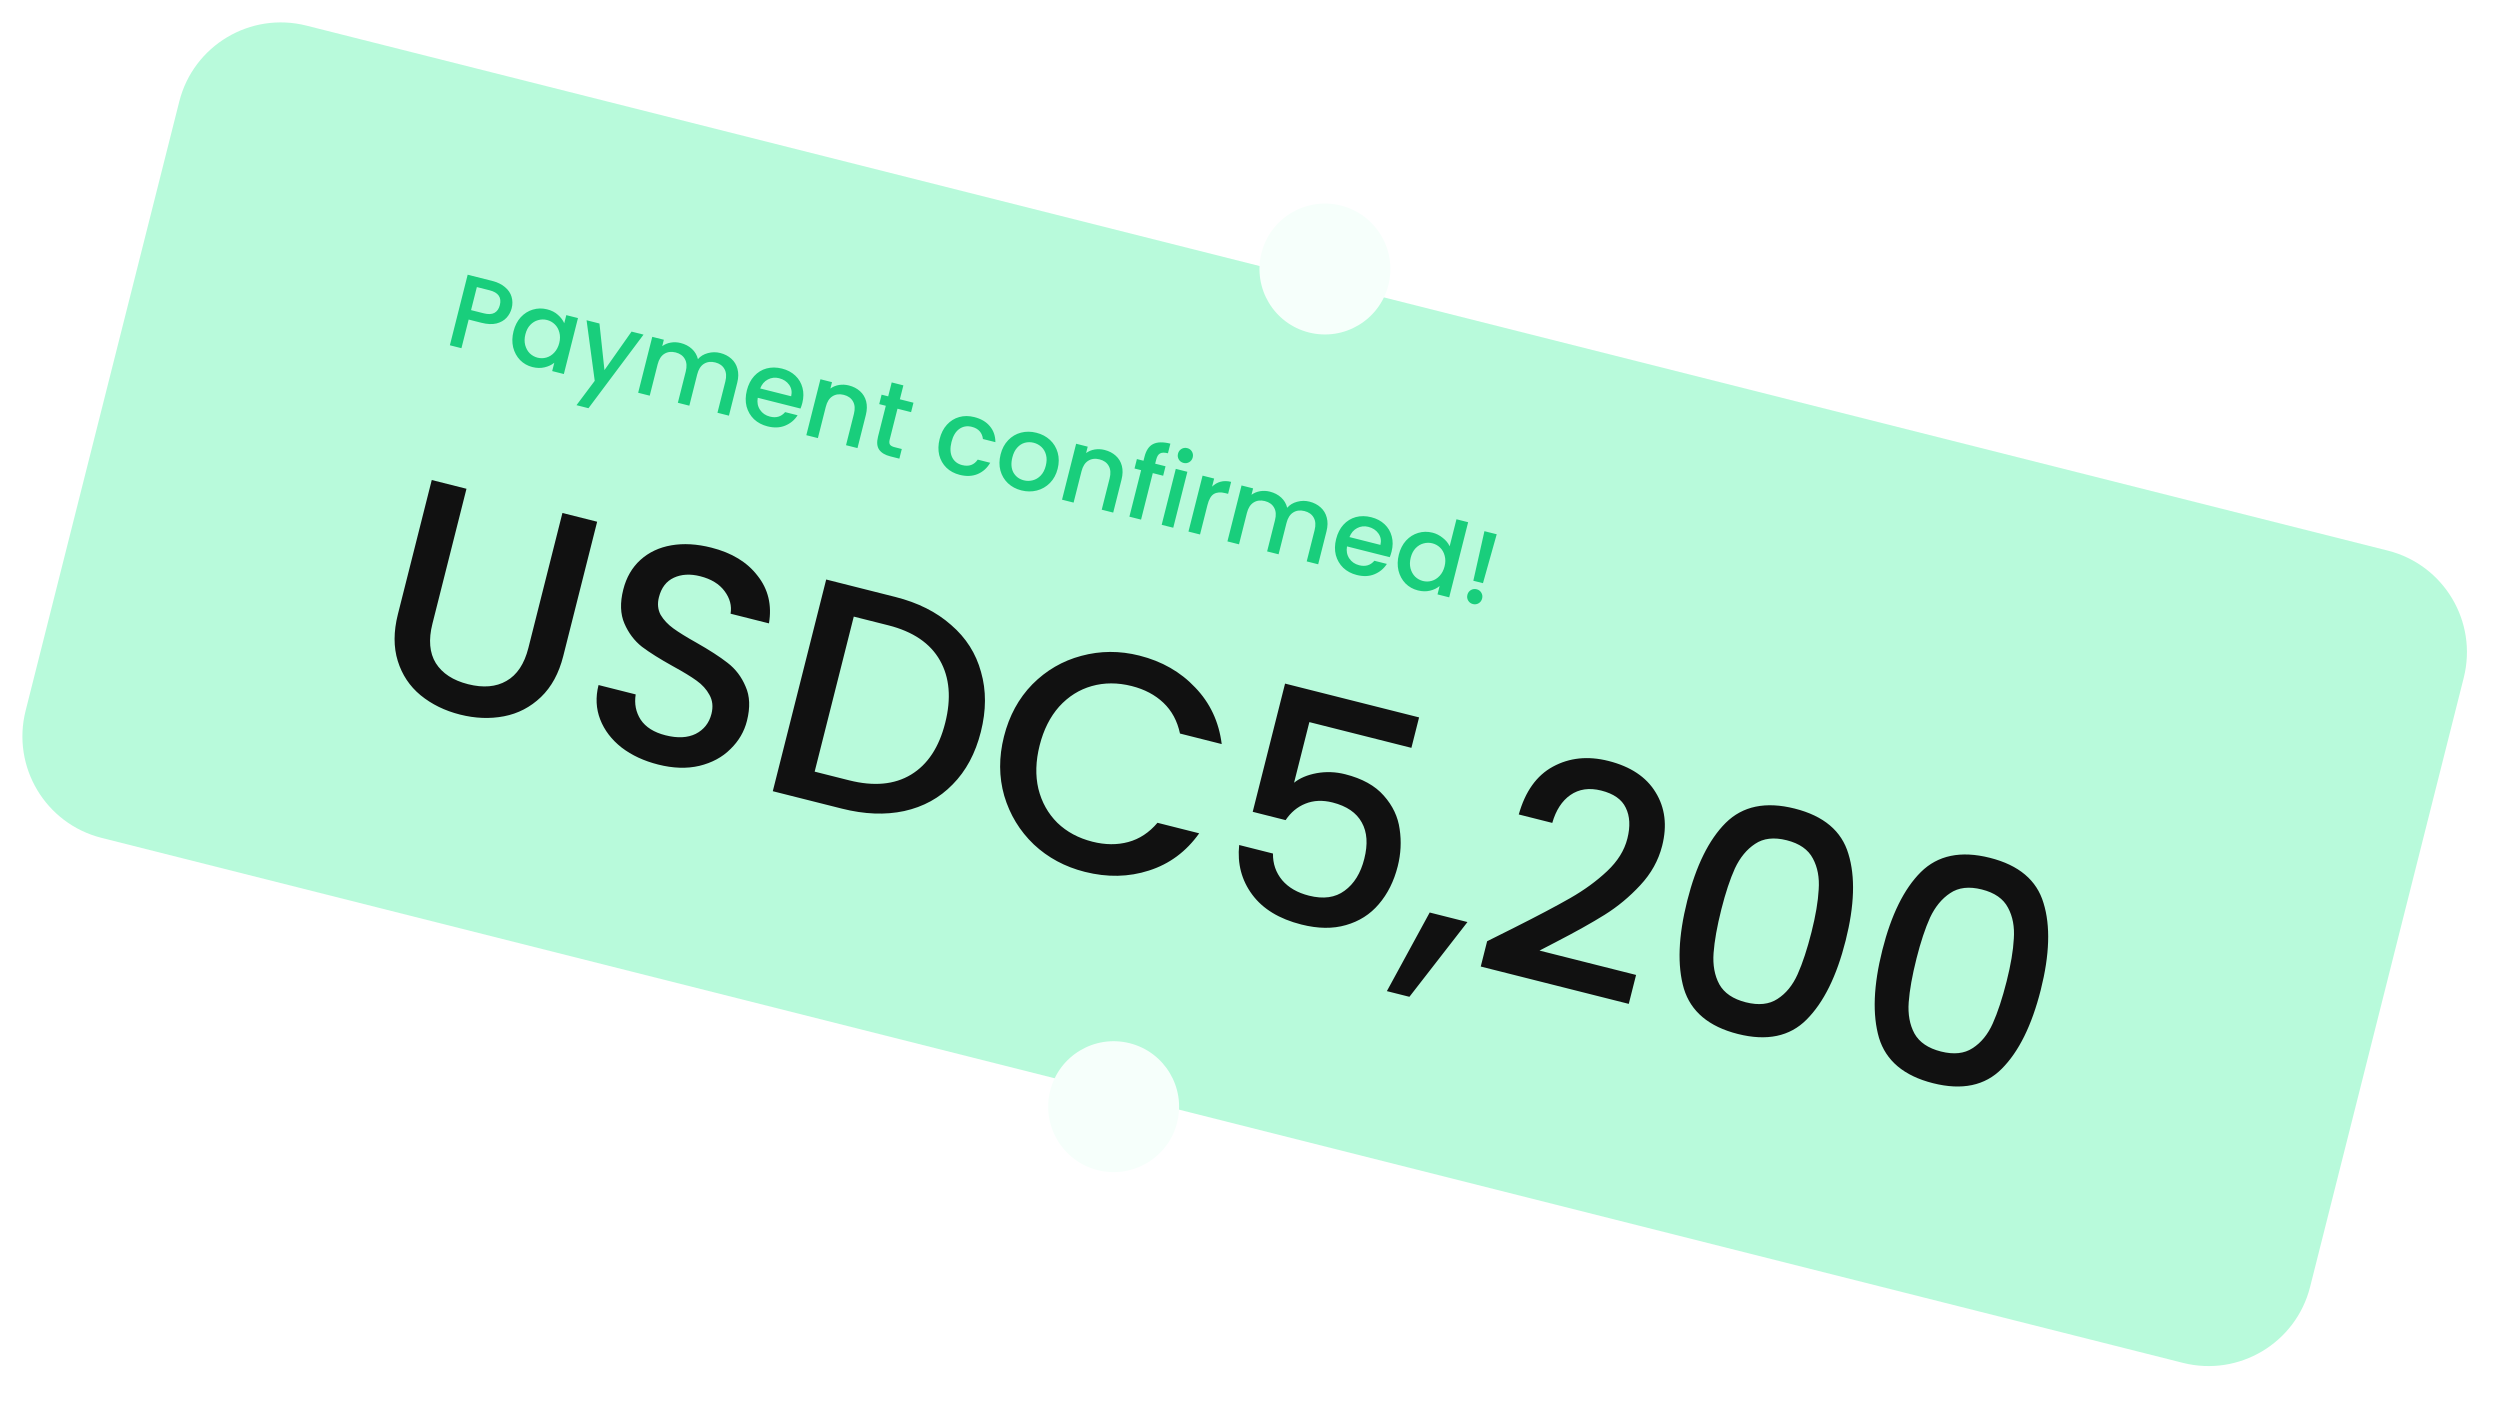
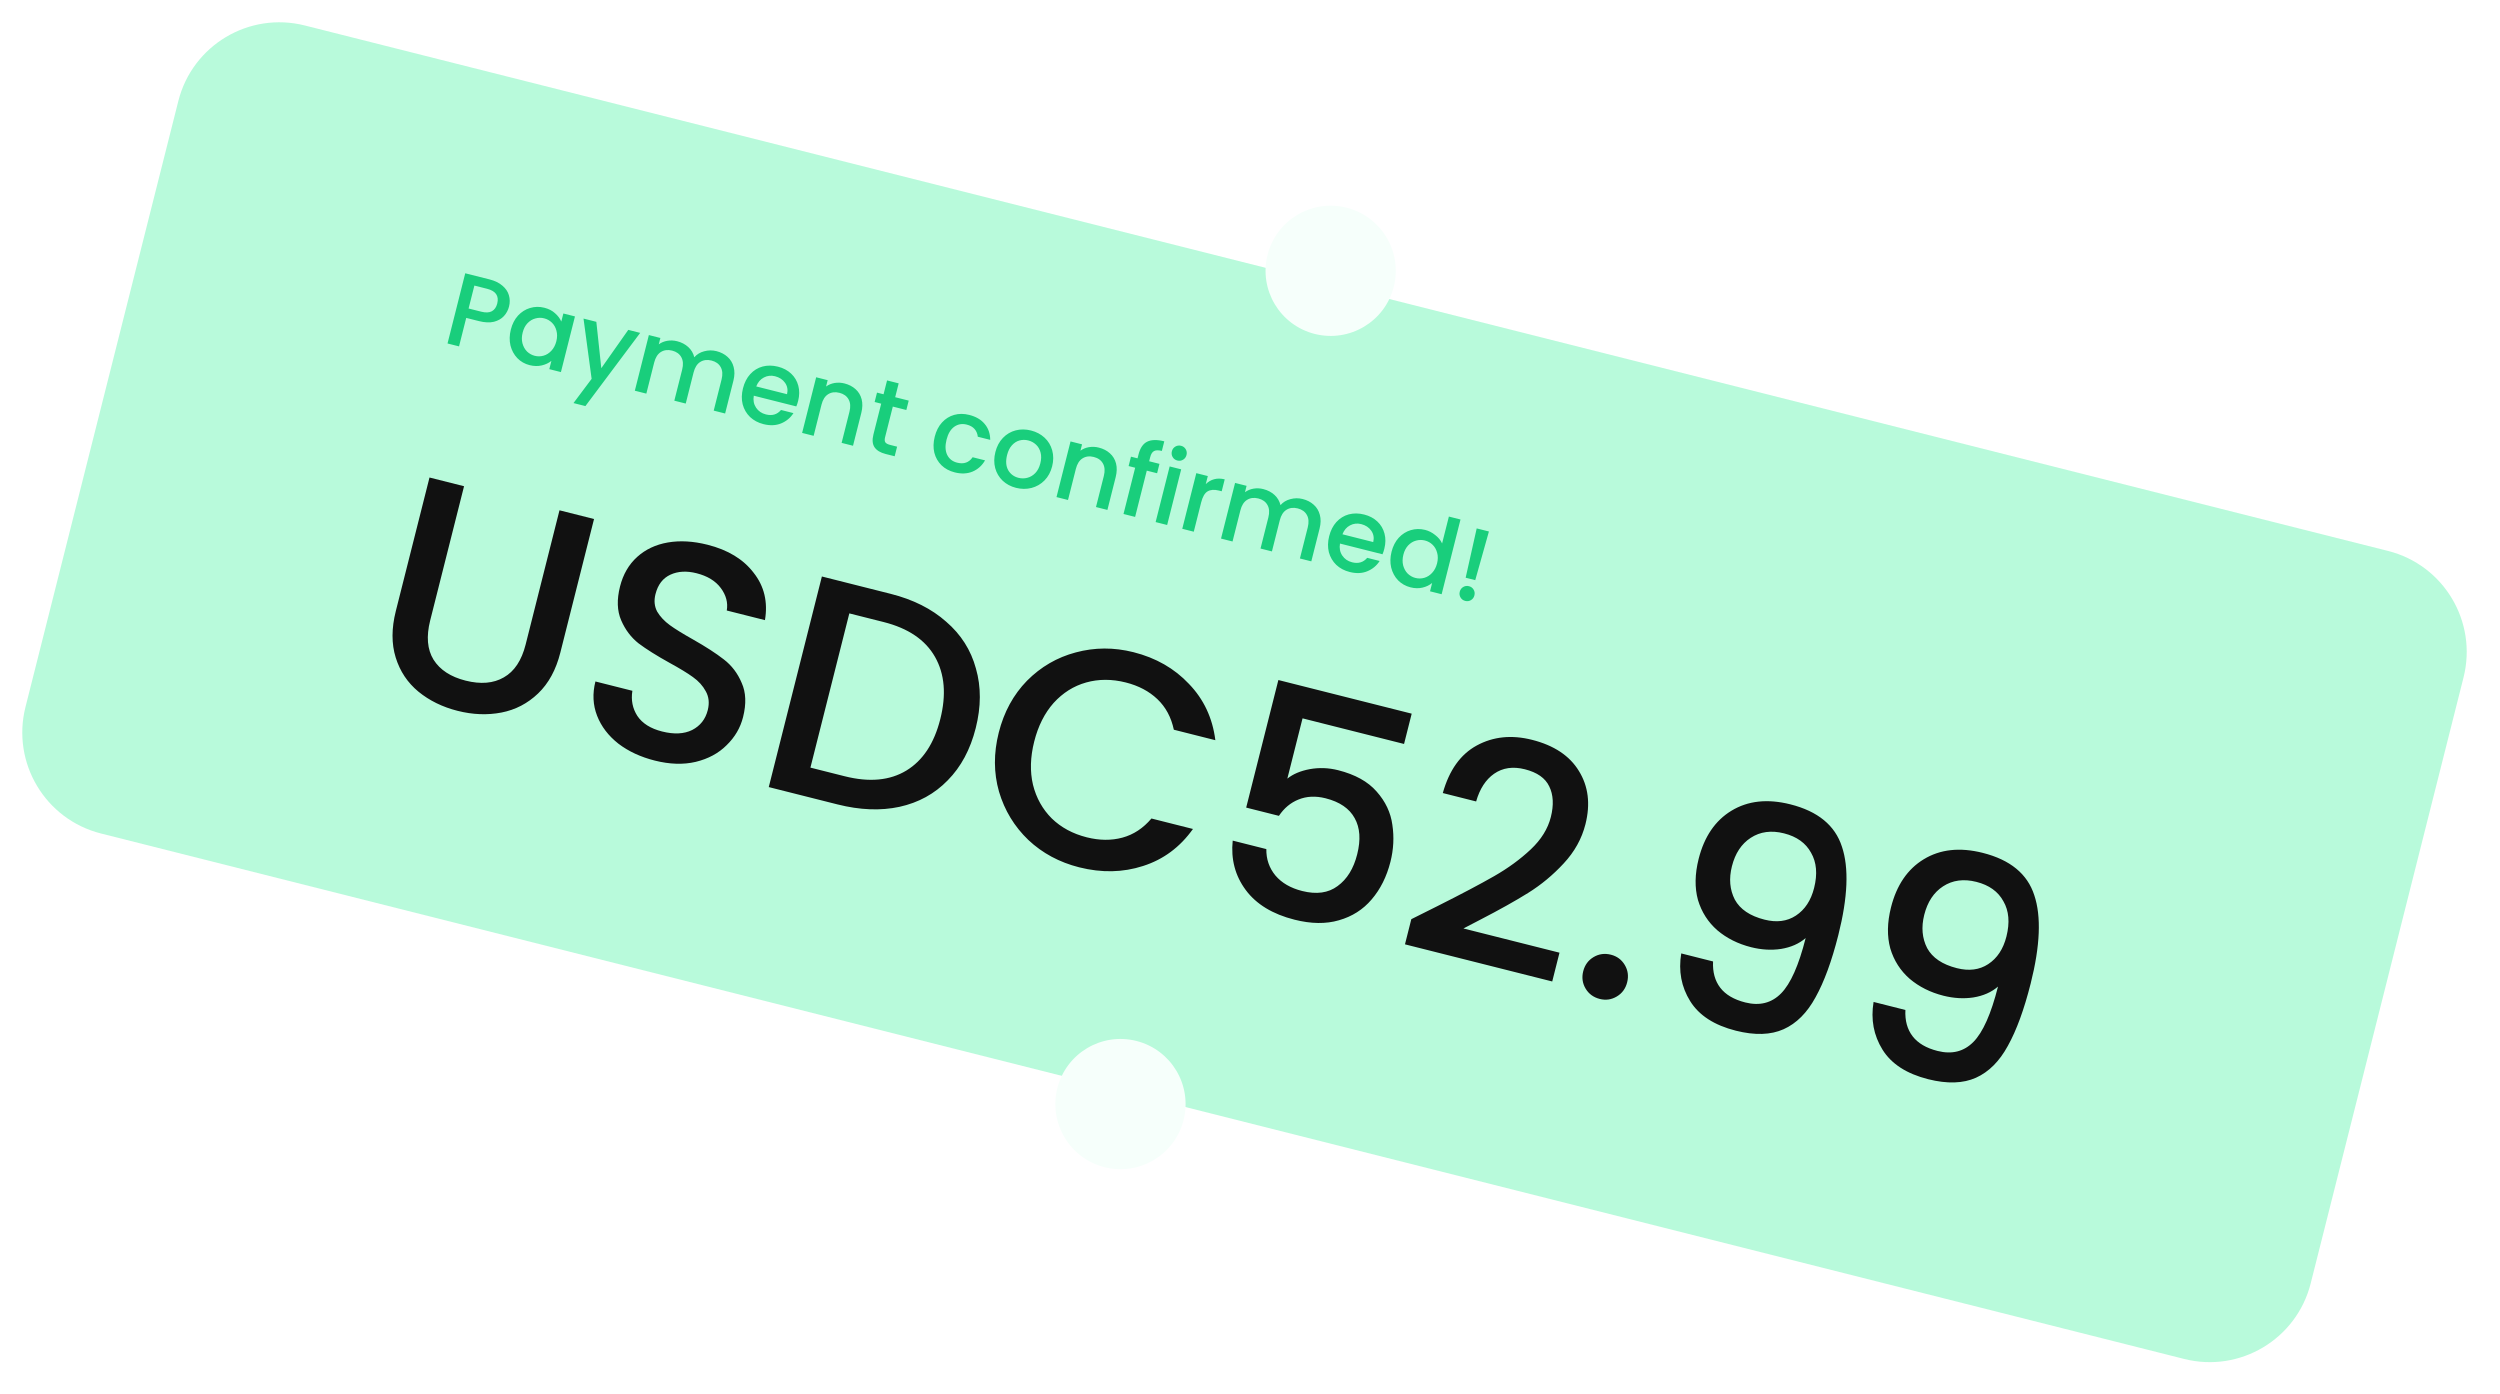
- <svg xmlns="http://www.w3.org/2000/svg" width="191" height="107" viewBox="0 0 191 107" fill="none">
-   <rect x="15.653" width="180" height="64" rx="8" transform="rotate(14.1568 15.6529 0)" fill="#B8FADB" />
+ <svg xmlns="http://www.w3.org/2000/svg" width="192" height="107" viewBox="0 0 192 107" fill="none">
+   <rect x="15.653" width="181" height="64" rx="8" transform="rotate(14.1568 15.6529 0)" fill="#B8FADB" />
  <path d="M39.094 23.544C39.025 23.818 38.895 24.061 38.705 24.271C38.514 24.482 38.257 24.628 37.934 24.712C37.611 24.79 37.228 24.773 36.783 24.661L35.806 24.414L35.254 26.602L34.37 26.379L35.73 20.988L37.591 21.457C38.005 21.562 38.336 21.722 38.584 21.939C38.838 22.151 39.004 22.397 39.083 22.675C39.166 22.955 39.17 23.244 39.094 23.544ZM36.965 23.939C37.301 24.024 37.571 24.013 37.774 23.904C37.979 23.791 38.116 23.595 38.187 23.315C38.336 22.726 38.076 22.347 37.409 22.179L36.432 21.932L35.988 23.693L36.965 23.939ZM39.232 25.312C39.34 24.882 39.524 24.524 39.783 24.238C40.048 23.953 40.356 23.758 40.706 23.654C41.064 23.546 41.428 23.539 41.801 23.633C42.137 23.718 42.412 23.859 42.626 24.056C42.847 24.249 43.008 24.463 43.108 24.697L43.265 24.076L44.157 24.301L43.079 28.576L42.187 28.351L42.347 27.715C42.146 27.878 41.9 27.995 41.607 28.064C41.315 28.133 41.003 28.126 40.672 28.043C40.305 27.95 39.992 27.772 39.734 27.509C39.477 27.241 39.301 26.916 39.204 26.534C39.115 26.148 39.124 25.741 39.232 25.312ZM42.727 26.21C42.801 25.915 42.803 25.643 42.734 25.395C42.67 25.148 42.554 24.942 42.386 24.779C42.218 24.616 42.021 24.505 41.793 24.448C41.566 24.39 41.339 24.394 41.114 24.458C40.89 24.517 40.689 24.64 40.51 24.825C40.337 25.007 40.214 25.246 40.14 25.541C40.065 25.835 40.06 26.109 40.123 26.361C40.191 26.615 40.308 26.826 40.474 26.995C40.647 27.159 40.845 27.27 41.067 27.326C41.295 27.383 41.521 27.38 41.746 27.316C41.972 27.251 42.171 27.126 42.345 26.938C42.525 26.747 42.652 26.504 42.727 26.21ZM49.166 25.565L44.959 31.187L44.044 30.956L45.437 29.096L44.814 24.467L45.799 24.716L46.18 28.277L48.251 25.334L49.166 25.565ZM55.025 26.968C55.361 27.053 55.643 27.199 55.872 27.405C56.105 27.612 56.263 27.872 56.343 28.184C56.429 28.497 56.424 28.848 56.326 29.235L55.69 31.757L54.813 31.535L55.416 29.146C55.513 28.764 55.49 28.447 55.35 28.197C55.211 27.942 54.976 27.773 54.645 27.689C54.314 27.606 54.024 27.643 53.775 27.8C53.533 27.954 53.364 28.222 53.267 28.604L52.665 30.994L51.788 30.772L52.391 28.383C52.487 28 52.465 27.684 52.325 27.434C52.186 27.179 51.95 27.01 51.62 26.926C51.289 26.843 50.999 26.88 50.75 27.037C50.508 27.191 50.339 27.459 50.242 27.841L49.639 30.23L48.755 30.007L49.833 25.733L50.717 25.956L50.594 26.445C50.783 26.306 51.002 26.215 51.249 26.173C51.496 26.131 51.746 26.142 51.999 26.205C52.341 26.291 52.628 26.441 52.86 26.654C53.092 26.866 53.246 27.128 53.322 27.438C53.517 27.212 53.77 27.059 54.082 26.978C54.395 26.892 54.709 26.889 55.025 26.968ZM61.298 30.787C61.257 30.947 61.211 31.089 61.157 31.213L57.892 30.39C57.831 30.737 57.889 31.043 58.064 31.308C58.24 31.572 58.493 31.746 58.824 31.829C59.3 31.949 59.686 31.835 59.983 31.486L60.937 31.727C60.709 32.087 60.392 32.351 59.986 32.519C59.588 32.682 59.138 32.7 58.636 32.574C58.227 32.471 57.883 32.288 57.603 32.025C57.329 31.758 57.141 31.435 57.038 31.057C56.942 30.675 56.95 30.265 57.06 29.825C57.171 29.386 57.356 29.022 57.616 28.736C57.881 28.445 58.197 28.25 58.564 28.15C58.935 28.051 59.33 28.055 59.749 28.16C60.153 28.262 60.49 28.441 60.761 28.696C61.032 28.951 61.215 29.262 61.31 29.626C61.406 29.986 61.402 30.373 61.298 30.787ZM60.445 30.275C60.522 29.948 60.472 29.657 60.294 29.403C60.116 29.149 59.859 28.98 59.523 28.895C59.218 28.818 58.931 28.851 58.665 28.992C58.399 29.129 58.204 29.357 58.079 29.678L60.445 30.275ZM64.855 29.448C65.191 29.533 65.473 29.678 65.702 29.884C65.936 30.092 66.093 30.352 66.174 30.663C66.254 30.975 66.246 31.325 66.148 31.713L65.512 34.234L64.636 34.013L65.238 31.624C65.335 31.241 65.313 30.925 65.172 30.675C65.033 30.42 64.798 30.25 64.467 30.167C64.136 30.084 63.846 30.12 63.598 30.278C63.355 30.431 63.186 30.699 63.09 31.082L62.487 33.471L61.603 33.248L62.681 28.974L63.565 29.197L63.442 29.686C63.631 29.546 63.849 29.456 64.096 29.413C64.349 29.372 64.601 29.384 64.855 29.448ZM68.568 31.226L67.971 33.592C67.931 33.752 67.938 33.878 67.992 33.968C68.052 34.055 68.173 34.121 68.354 34.167L68.897 34.304L68.711 35.041L68.013 34.865C67.615 34.764 67.333 34.594 67.168 34.355C67.003 34.115 66.974 33.786 67.079 33.367L67.676 31.001L67.172 30.874L67.354 30.153L67.858 30.28L68.126 29.217L69.018 29.442L68.75 30.505L69.789 30.767L69.607 31.488L68.568 31.226ZM71.787 33.54C71.897 33.1 72.083 32.737 72.342 32.45C72.608 32.16 72.921 31.964 73.282 31.863C73.643 31.761 74.028 31.762 74.437 31.865C74.954 31.995 75.349 32.227 75.623 32.56C75.903 32.889 76.045 33.296 76.049 33.781L75.095 33.541C75.071 33.309 74.988 33.112 74.848 32.95C74.707 32.788 74.507 32.675 74.249 32.61C73.887 32.518 73.565 32.575 73.282 32.778C73.006 32.978 72.81 33.308 72.694 33.769C72.578 34.229 72.593 34.615 72.74 34.927C72.892 35.24 73.149 35.443 73.511 35.534C74.023 35.663 74.419 35.524 74.698 35.115L75.652 35.356C75.418 35.759 75.098 36.047 74.691 36.219C74.286 36.387 73.83 36.407 73.323 36.279C72.915 36.176 72.576 35.994 72.306 35.733C72.037 35.468 71.854 35.146 71.757 34.77C71.666 34.389 71.676 33.979 71.787 33.54ZM78.029 37.466C77.626 37.364 77.284 37.181 77.004 36.918C76.725 36.65 76.534 36.327 76.431 35.949C76.33 35.566 76.335 35.154 76.446 34.715C76.555 34.28 76.748 33.919 77.024 33.631C77.3 33.343 77.627 33.151 78.003 33.053C78.38 32.956 78.772 32.959 79.181 33.062C79.59 33.165 79.936 33.348 80.222 33.613C80.507 33.877 80.703 34.202 80.809 34.586C80.916 34.971 80.915 35.38 80.805 35.814C80.695 36.249 80.5 36.609 80.219 36.896C79.937 37.182 79.603 37.376 79.214 37.476C78.833 37.572 78.437 37.569 78.029 37.466ZM78.223 36.698C78.45 36.755 78.676 36.754 78.9 36.695C79.129 36.637 79.333 36.516 79.512 36.33C79.691 36.144 79.819 35.896 79.897 35.586C79.976 35.275 79.982 34.999 79.917 34.757C79.853 34.51 79.736 34.307 79.567 34.149C79.398 33.991 79.199 33.883 78.972 33.826C78.744 33.768 78.519 33.769 78.295 33.828C78.076 33.888 77.882 34.013 77.714 34.201C77.546 34.385 77.424 34.632 77.345 34.942C77.229 35.402 77.256 35.788 77.424 36.1C77.6 36.408 77.866 36.608 78.223 36.698ZM84.391 34.376C84.728 34.461 85.01 34.606 85.238 34.812C85.472 35.02 85.629 35.279 85.71 35.591C85.791 35.903 85.782 36.253 85.685 36.641L85.049 39.162L84.172 38.941L84.775 36.552C84.871 36.169 84.849 35.853 84.709 35.603C84.57 35.348 84.335 35.178 84.004 35.095C83.673 35.011 83.383 35.048 83.134 35.206C82.892 35.359 82.723 35.627 82.626 36.01L82.023 38.399L81.139 38.176L82.217 33.902L83.102 34.125L82.978 34.613C83.167 34.474 83.386 34.383 83.633 34.341C83.885 34.3 84.138 34.312 84.391 34.376ZM88.865 36.346L88.073 36.146L87.177 39.699L86.285 39.474L87.181 35.921L86.677 35.794L86.859 35.073L87.363 35.2L87.44 34.897C87.564 34.406 87.783 34.082 88.098 33.925C88.419 33.764 88.859 33.754 89.417 33.894L89.231 34.631C88.962 34.563 88.76 34.568 88.626 34.644C88.492 34.715 88.394 34.874 88.332 35.122L88.255 35.425L89.047 35.624L88.865 36.346ZM90.423 35.369C90.263 35.329 90.142 35.241 90.061 35.105C89.98 34.969 89.959 34.82 90 34.66C90.04 34.5 90.128 34.379 90.264 34.298C90.4 34.217 90.549 34.196 90.709 34.237C90.864 34.276 90.982 34.363 91.063 34.499C91.144 34.635 91.165 34.783 91.124 34.944C91.084 35.104 90.996 35.225 90.86 35.306C90.724 35.387 90.578 35.408 90.423 35.369ZM90.715 36.045L89.637 40.319L88.752 40.096L89.83 35.822L90.715 36.045ZM92.603 37.181C92.787 36.997 93.001 36.872 93.243 36.806C93.491 36.737 93.763 36.74 94.058 36.814L93.827 37.729L93.602 37.673C93.255 37.585 92.969 37.607 92.744 37.737C92.524 37.868 92.359 38.151 92.249 38.586L91.682 40.835L90.798 40.612L91.876 36.338L92.76 36.561L92.603 37.181ZM100.044 38.324C100.38 38.409 100.663 38.554 100.891 38.761C101.125 38.968 101.282 39.228 101.363 39.539C101.449 39.853 101.443 40.203 101.345 40.591L100.709 43.112L99.833 42.891L100.436 40.502C100.532 40.119 100.51 39.803 100.37 39.553C100.23 39.298 99.995 39.129 99.664 39.045C99.334 38.962 99.044 38.998 98.795 39.156C98.553 39.309 98.383 39.577 98.287 39.96L97.684 42.349L96.808 42.128L97.41 39.739C97.507 39.356 97.485 39.04 97.344 38.79C97.205 38.535 96.97 38.365 96.639 38.282C96.308 38.199 96.018 38.235 95.77 38.393C95.528 38.546 95.358 38.814 95.262 39.197L94.659 41.586L93.775 41.363L94.853 37.089L95.737 37.312L95.614 37.801C95.803 37.661 96.021 37.571 96.268 37.528C96.515 37.486 96.766 37.497 97.019 37.561C97.36 37.647 97.647 37.797 97.88 38.009C98.112 38.222 98.266 38.483 98.342 38.794C98.536 38.568 98.789 38.415 99.101 38.334C99.415 38.248 99.729 38.245 100.044 38.324ZM106.317 42.142C106.277 42.303 106.23 42.445 106.177 42.569L102.911 41.745C102.851 42.093 102.908 42.399 103.084 42.663C103.259 42.928 103.512 43.101 103.843 43.185C104.319 43.305 104.705 43.191 105.002 42.842L105.957 43.083C105.728 43.443 105.411 43.707 105.006 43.874C104.607 44.038 104.157 44.056 103.656 43.929C103.247 43.827 102.903 43.643 102.623 43.38C102.349 43.113 102.161 42.791 102.058 42.413C101.962 42.031 101.969 41.62 102.08 41.181C102.191 40.741 102.376 40.378 102.635 40.091C102.901 39.801 103.217 39.606 103.583 39.505C103.955 39.407 104.35 39.41 104.769 39.516C105.172 39.617 105.509 39.796 105.781 40.051C106.052 40.307 106.235 40.617 106.33 40.982C106.426 41.342 106.422 41.729 106.317 42.142ZM105.465 41.63C105.542 41.303 105.491 41.013 105.313 40.759C105.135 40.505 104.878 40.336 104.542 40.251C104.237 40.174 103.951 40.206 103.684 40.348C103.419 40.484 103.224 40.713 103.099 41.033L105.465 41.63ZM106.871 42.373C106.98 41.944 107.163 41.586 107.423 41.299C107.687 41.014 107.995 40.819 108.346 40.715C108.703 40.607 109.07 40.601 109.448 40.696C109.727 40.766 109.985 40.898 110.223 41.09C110.467 41.278 110.644 41.493 110.753 41.735L111.274 39.672L112.166 39.897L110.718 45.637L109.826 45.412L109.988 44.768C109.791 44.938 109.547 45.058 109.254 45.127C108.967 45.198 108.658 45.191 108.327 45.108C107.954 45.014 107.637 44.835 107.373 44.57C107.116 44.302 106.94 43.977 106.844 43.595C106.754 43.209 106.763 42.802 106.871 42.373ZM110.366 43.271C110.44 42.976 110.443 42.704 110.373 42.456C110.309 42.209 110.193 42.003 110.026 41.84C109.858 41.677 109.66 41.566 109.432 41.509C109.205 41.452 108.979 41.455 108.753 41.519C108.529 41.578 108.328 41.701 108.149 41.886C107.977 42.069 107.853 42.307 107.779 42.602C107.705 42.897 107.699 43.17 107.762 43.422C107.83 43.676 107.947 43.887 108.114 44.056C108.287 44.22 108.484 44.331 108.707 44.387C108.934 44.444 109.16 44.441 109.386 44.377C109.611 44.312 109.81 44.187 109.984 43.999C110.164 43.808 110.292 43.566 110.366 43.271ZM114.349 40.818L113.299 44.555L112.562 44.369L113.41 40.582L114.349 40.818ZM112.533 46.152C112.373 46.112 112.252 46.024 112.171 45.888C112.089 45.752 112.069 45.603 112.109 45.443C112.15 45.283 112.238 45.162 112.374 45.081C112.51 45 112.658 44.979 112.819 45.02C112.974 45.059 113.092 45.146 113.173 45.282C113.254 45.418 113.275 45.566 113.234 45.727C113.194 45.887 113.106 46.008 112.97 46.089C112.834 46.17 112.688 46.191 112.533 46.152Z" fill="#19CE7C" />
-   <path d="M35.639 37.342L33.038 47.651C32.729 48.877 32.815 49.88 33.294 50.661C33.789 51.446 34.611 51.983 35.759 52.273C36.922 52.566 37.9 52.483 38.693 52.023C39.501 51.567 40.06 50.726 40.369 49.5L42.969 39.191L45.622 39.86L43.033 50.123C42.701 51.442 42.132 52.486 41.327 53.257C40.522 54.027 39.582 54.516 38.507 54.724C37.431 54.931 36.312 54.888 35.148 54.594C33.985 54.301 32.979 53.808 32.131 53.115C31.298 52.427 30.718 51.554 30.39 50.498C30.062 49.442 30.065 48.254 30.397 46.936L32.986 36.673L35.639 37.342ZM50.285 58.412C49.199 58.138 48.268 57.706 47.493 57.114C46.722 56.507 46.177 55.792 45.856 54.968C45.536 54.145 45.493 53.268 45.728 52.337L48.567 53.053C48.453 53.767 48.58 54.41 48.947 54.981C49.33 55.556 49.964 55.955 50.848 56.178C51.764 56.409 52.532 56.372 53.154 56.066C53.779 55.746 54.18 55.236 54.356 54.538C54.493 53.995 54.441 53.512 54.202 53.088C53.977 52.669 53.648 52.305 53.215 51.998C52.796 51.694 52.195 51.328 51.412 50.9C50.428 50.354 49.637 49.858 49.041 49.41C48.463 48.951 48.018 48.361 47.706 47.638C47.393 46.916 47.363 46.05 47.618 45.042C47.853 44.111 48.291 43.355 48.932 42.774C49.574 42.194 50.36 41.823 51.292 41.662C52.224 41.501 53.24 41.559 54.342 41.837C55.909 42.232 57.089 42.951 57.882 43.992C58.695 45.022 58.983 46.234 58.748 47.626L55.816 46.887C55.918 46.285 55.766 45.711 55.359 45.163C54.953 44.615 54.331 44.235 53.493 44.024C52.733 43.832 52.063 43.87 51.485 44.136C50.906 44.403 50.525 44.9 50.341 45.63C50.215 46.126 50.259 46.574 50.472 46.974C50.704 47.363 51.029 47.709 51.447 48.013C51.866 48.316 52.451 48.678 53.203 49.099C54.199 49.664 54.994 50.178 55.586 50.641C56.195 51.108 56.653 51.71 56.962 52.448C57.291 53.175 57.325 54.05 57.067 55.074C56.86 55.896 56.439 56.615 55.805 57.23C55.187 57.85 54.395 58.277 53.428 58.512C52.48 58.735 51.433 58.702 50.285 58.412ZM68.403 45.607C70.125 46.041 71.546 46.754 72.665 47.746C73.804 48.726 74.566 49.925 74.951 51.342C75.356 52.748 75.351 54.273 74.936 55.917C74.521 57.562 73.804 58.899 72.785 59.929C71.782 60.963 70.547 61.642 69.079 61.965C67.631 62.276 66.046 62.214 64.324 61.78L59.041 60.448L63.121 44.274L68.403 45.607ZM64.87 59.616C66.762 60.093 68.342 59.947 69.609 59.178C70.876 58.408 71.744 57.092 72.213 55.231C72.687 53.353 72.552 51.76 71.81 50.451C71.068 49.142 69.75 48.248 67.857 47.771L65.228 47.108L62.24 58.953L64.87 59.616ZM76.704 56.264C77.103 54.682 77.826 53.355 78.872 52.282C79.934 51.213 81.181 50.488 82.614 50.107C84.066 49.714 85.544 49.708 87.049 50.087C88.772 50.521 90.192 51.334 91.311 52.523C92.449 53.702 93.125 55.143 93.339 56.847L90.151 56.042C89.947 55.084 89.526 54.301 88.887 53.694C88.248 53.087 87.44 52.661 86.462 52.414C85.392 52.144 84.377 52.144 83.418 52.414C82.459 52.683 81.626 53.207 80.918 53.986C80.225 54.768 79.728 55.757 79.427 56.951C79.126 58.146 79.094 59.252 79.333 60.269C79.587 61.29 80.07 62.155 80.782 62.862C81.499 63.555 82.392 64.036 83.463 64.306C84.44 64.552 85.354 64.56 86.204 64.329C87.055 64.098 87.797 63.609 88.431 62.861L91.619 63.665C90.623 65.064 89.344 66.012 87.783 66.509C86.238 67.01 84.604 67.044 82.882 66.61C81.361 66.226 80.061 65.527 78.98 64.512C77.904 63.481 77.152 62.243 76.724 60.799C76.312 59.358 76.305 57.847 76.704 56.264ZM107.831 57.136L100.035 55.169L98.867 59.8C99.302 59.448 99.875 59.205 100.586 59.071C101.312 58.94 102.039 58.967 102.768 59.151C104.072 59.48 105.056 60.025 105.722 60.787C106.403 61.553 106.807 62.406 106.933 63.345C107.075 64.288 107.026 65.233 106.788 66.179C106.498 67.327 106.015 68.294 105.338 69.081C104.68 69.856 103.845 70.387 102.832 70.676C101.834 70.969 100.699 70.955 99.426 70.634C97.735 70.208 96.484 69.446 95.671 68.35C94.858 67.254 94.525 65.99 94.672 64.559L97.255 65.21C97.242 65.983 97.475 66.66 97.955 67.243C98.439 67.811 99.123 68.206 100.007 68.429C101.109 68.707 102.015 68.581 102.726 68.051C103.453 67.525 103.956 66.711 104.233 65.609C104.515 64.492 104.451 63.569 104.041 62.838C103.635 62.092 102.889 61.582 101.804 61.308C101.043 61.117 100.351 61.148 99.725 61.403C99.119 61.646 98.618 62.064 98.221 62.657L95.707 62.023L98.179 52.226L108.418 54.809L107.831 57.136ZM112.114 70.444L107.679 76.156L105.957 75.722L109.229 69.716L112.114 70.444ZM115.655 70.891C117.469 69.979 118.907 69.22 119.967 68.613C121.048 67.994 121.988 67.307 122.789 66.552C123.59 65.797 124.104 64.97 124.331 64.07C124.566 63.139 124.525 62.353 124.208 61.712C123.907 61.075 123.283 60.637 122.336 60.399C121.421 60.168 120.633 60.282 119.972 60.743C119.331 61.192 118.872 61.901 118.594 62.87L116.034 62.225C116.527 60.468 117.395 59.251 118.638 58.575C119.901 57.887 121.316 57.74 122.882 58.135C124.573 58.562 125.775 59.36 126.486 60.53C127.213 61.703 127.381 63.066 126.99 64.617C126.708 65.734 126.149 66.74 125.313 67.634C124.496 68.517 123.589 69.27 122.59 69.893C121.611 70.504 120.381 71.192 118.901 71.957L117.619 72.624L124.996 74.485L124.438 76.696L113.129 73.843L113.616 71.911L115.655 70.891ZM128.905 68.813C129.582 66.129 130.561 64.148 131.84 62.87C133.139 61.581 134.898 61.216 137.116 61.775C139.335 62.335 140.702 63.488 141.218 65.236C141.754 66.971 141.683 69.181 141.006 71.865C140.322 74.58 139.328 76.59 138.025 77.895C136.742 79.189 134.991 79.555 132.772 78.996C130.554 78.436 129.179 77.281 128.647 75.529C128.134 73.767 128.221 71.528 128.905 68.813ZM138.4 71.208C138.717 69.951 138.9 68.867 138.948 67.955C139.012 67.047 138.865 66.259 138.505 65.591C138.149 64.907 137.483 64.442 136.506 64.195C135.528 63.949 134.721 64.042 134.084 64.475C133.45 64.893 132.939 65.515 132.549 66.341C132.174 67.17 131.829 68.214 131.512 69.47C131.183 70.773 130.985 71.887 130.917 72.81C130.849 73.734 130.995 74.529 131.354 75.198C131.729 75.87 132.405 76.329 133.383 76.576C134.36 76.822 135.166 76.737 135.799 76.319C136.448 75.905 136.962 75.275 137.34 74.43C137.718 73.585 138.071 72.511 138.4 71.208ZM143.814 72.573C144.491 69.889 145.469 67.908 146.748 66.63C148.047 65.341 149.806 64.976 152.024 65.536C154.243 66.095 155.61 67.249 156.126 68.996C156.662 70.732 156.592 72.942 155.915 75.626C155.23 78.341 154.236 80.35 152.933 81.656C151.65 82.949 149.899 83.316 147.68 82.756C145.462 82.197 144.087 81.041 143.555 79.29C143.043 77.527 143.129 75.288 143.814 72.573ZM153.308 74.968C153.625 73.711 153.808 72.627 153.856 71.715C153.92 70.807 153.773 70.019 153.413 69.351C153.058 68.667 152.391 68.202 151.414 67.956C150.436 67.709 149.629 67.803 148.992 68.236C148.358 68.654 147.847 69.275 147.457 70.101C147.083 70.931 146.737 71.974 146.42 73.231C146.091 74.534 145.893 75.647 145.825 76.57C145.757 77.494 145.903 78.29 146.262 78.958C146.637 79.63 147.314 80.09 148.291 80.336C149.268 80.582 150.074 80.497 150.707 80.079C151.356 79.665 151.87 79.036 152.248 78.191C152.626 77.345 152.979 76.271 153.308 74.968Z" fill="#111111" />
-   <circle cx="101.225" cy="20.553" r="5" transform="rotate(14.1568 101.225 20.5531)" fill="#F6FFFB" />
-   <circle cx="85.083" cy="84.549" r="5" transform="rotate(14.1568 85.0828 84.5487)" fill="#F6FFFB" />
+   <path d="M35.639 37.342L33.038 47.651C32.729 48.877 32.815 49.88 33.294 50.661C33.789 51.446 34.611 51.983 35.759 52.273C36.922 52.566 37.9 52.483 38.693 52.023C39.501 51.567 40.06 50.726 40.369 49.5L42.969 39.191L45.622 39.86L43.033 50.123C42.701 51.442 42.132 52.486 41.327 53.257C40.522 54.027 39.582 54.516 38.507 54.724C37.431 54.931 36.312 54.888 35.148 54.594C33.985 54.301 32.979 53.808 32.131 53.115C31.298 52.427 30.718 51.554 30.39 50.498C30.062 49.442 30.065 48.254 30.397 46.936L32.986 36.673L35.639 37.342ZM50.285 58.412C49.199 58.138 48.268 57.706 47.493 57.114C46.722 56.507 46.177 55.792 45.856 54.968C45.536 54.145 45.493 53.268 45.728 52.337L48.567 53.053C48.453 53.767 48.58 54.41 48.947 54.981C49.33 55.556 49.964 55.955 50.848 56.178C51.764 56.409 52.532 56.372 53.154 56.066C53.779 55.746 54.18 55.236 54.356 54.538C54.493 53.995 54.441 53.512 54.202 53.088C53.977 52.669 53.648 52.305 53.215 51.998C52.796 51.694 52.195 51.328 51.412 50.9C50.428 50.354 49.637 49.858 49.041 49.41C48.463 48.951 48.018 48.361 47.706 47.638C47.393 46.916 47.363 46.05 47.618 45.042C47.853 44.111 48.291 43.355 48.932 42.774C49.574 42.194 50.36 41.823 51.292 41.662C52.224 41.501 53.24 41.559 54.342 41.837C55.909 42.232 57.089 42.951 57.882 43.992C58.695 45.022 58.983 46.234 58.748 47.626L55.816 46.887C55.918 46.285 55.766 45.711 55.359 45.163C54.953 44.615 54.331 44.235 53.493 44.024C52.733 43.832 52.063 43.87 51.485 44.136C50.906 44.403 50.525 44.9 50.341 45.63C50.215 46.126 50.259 46.574 50.472 46.974C50.704 47.363 51.029 47.709 51.447 48.013C51.866 48.316 52.451 48.678 53.203 49.099C54.199 49.664 54.994 50.178 55.586 50.641C56.195 51.108 56.653 51.71 56.962 52.448C57.291 53.175 57.325 54.05 57.067 55.074C56.86 55.896 56.439 56.615 55.805 57.23C55.187 57.85 54.395 58.277 53.428 58.512C52.48 58.735 51.433 58.702 50.285 58.412ZM68.403 45.607C70.125 46.041 71.546 46.754 72.665 47.746C73.804 48.726 74.566 49.925 74.951 51.342C75.356 52.748 75.351 54.273 74.936 55.917C74.521 57.562 73.804 58.899 72.785 59.929C71.782 60.963 70.547 61.642 69.079 61.965C67.631 62.276 66.046 62.214 64.324 61.78L59.041 60.448L63.121 44.274L68.403 45.607ZM64.87 59.616C66.762 60.093 68.342 59.947 69.609 59.178C70.876 58.408 71.744 57.092 72.213 55.231C72.687 53.353 72.552 51.76 71.81 50.451C71.068 49.142 69.75 48.248 67.857 47.771L65.228 47.108L62.24 58.953L64.87 59.616ZM76.704 56.264C77.103 54.682 77.826 53.355 78.872 52.282C79.934 51.213 81.181 50.488 82.614 50.107C84.066 49.714 85.544 49.708 87.049 50.087C88.772 50.521 90.192 51.334 91.311 52.523C92.449 53.702 93.125 55.143 93.339 56.847L90.151 56.042C89.947 55.084 89.526 54.301 88.887 53.694C88.248 53.087 87.44 52.661 86.462 52.414C85.392 52.144 84.377 52.144 83.418 52.414C82.459 52.683 81.626 53.207 80.918 53.986C80.225 54.768 79.728 55.757 79.427 56.951C79.126 58.146 79.094 59.252 79.333 60.269C79.587 61.29 80.07 62.155 80.782 62.862C81.499 63.555 82.392 64.036 83.463 64.306C84.44 64.552 85.354 64.56 86.204 64.329C87.055 64.098 87.797 63.609 88.431 62.861L91.619 63.665C90.623 65.064 89.344 66.012 87.783 66.509C86.238 67.01 84.604 67.044 82.882 66.61C81.361 66.226 80.061 65.527 78.98 64.512C77.904 63.481 77.152 62.243 76.724 60.799C76.312 59.358 76.305 57.847 76.704 56.264ZM107.831 57.136L100.035 55.169L98.867 59.8C99.302 59.448 99.875 59.205 100.586 59.071C101.312 58.94 102.039 58.967 102.768 59.151C104.072 59.48 105.056 60.025 105.722 60.787C106.403 61.553 106.807 62.406 106.933 63.345C107.075 64.288 107.026 65.233 106.788 66.179C106.498 67.327 106.015 68.294 105.338 69.081C104.68 69.856 103.845 70.387 102.832 70.676C101.834 70.969 100.699 70.955 99.426 70.634C97.735 70.208 96.484 69.446 95.671 68.35C94.858 67.254 94.525 65.99 94.672 64.559L97.255 65.21C97.242 65.983 97.475 66.66 97.955 67.243C98.439 67.811 99.123 68.206 100.007 68.429C101.109 68.707 102.015 68.581 102.726 68.051C103.453 67.525 103.956 66.711 104.233 65.609C104.515 64.492 104.451 63.569 104.041 62.838C103.635 62.092 102.889 61.582 101.804 61.308C101.043 61.117 100.351 61.148 99.725 61.403C99.119 61.646 98.618 62.064 98.221 62.657L95.707 62.023L98.179 52.226L108.418 54.809L107.831 57.136ZM110.428 69.573C112.242 68.661 113.68 67.901 114.741 67.294C115.821 66.676 116.761 65.989 117.562 65.234C118.363 64.479 118.877 63.651 119.104 62.752C119.339 61.821 119.298 61.035 118.981 60.394C118.68 59.757 118.056 59.319 117.109 59.08C116.194 58.849 115.406 58.964 114.745 59.425C114.104 59.873 113.645 60.582 113.367 61.552L110.807 60.906C111.3 59.149 112.168 57.933 113.411 57.256C114.674 56.568 116.089 56.422 117.656 56.817C119.347 57.244 120.548 58.042 121.259 59.211C121.987 60.385 122.154 61.747 121.763 63.298C121.481 64.415 120.922 65.421 120.086 66.316C119.269 67.199 118.362 67.952 117.363 68.575C116.384 69.186 115.154 69.874 113.674 70.639L112.392 71.306L119.769 73.166L119.211 75.377L107.902 72.525L108.389 70.593L110.428 69.573ZM122.862 76.719C122.381 76.597 122.018 76.333 121.775 75.925C121.531 75.517 121.47 75.072 121.591 74.591C121.713 74.111 121.977 73.748 122.385 73.505C122.793 73.261 123.238 73.2 123.719 73.321C124.184 73.439 124.539 73.701 124.782 74.109C125.026 74.517 125.087 74.962 124.966 75.443C124.844 75.924 124.58 76.286 124.172 76.529C123.764 76.773 123.327 76.836 122.862 76.719ZM131.563 73.84C131.523 74.654 131.708 75.328 132.118 75.861C132.528 76.393 133.168 76.769 134.036 76.988C135.138 77.266 136.054 77.035 136.785 76.295C137.516 75.556 138.146 74.139 138.674 72.044C138.169 72.478 137.538 72.756 136.781 72.878C136.043 72.989 135.279 72.945 134.488 72.746C133.479 72.491 132.615 72.059 131.894 71.448C131.178 70.822 130.681 70.044 130.403 69.116C130.145 68.177 130.163 67.125 130.456 65.962C130.887 64.255 131.726 63.023 132.973 62.265C134.24 61.495 135.75 61.331 137.503 61.774C139.613 62.306 140.932 63.389 141.46 65.024C142.007 66.647 141.915 68.91 141.184 71.811C140.679 73.812 140.095 75.406 139.433 76.592C138.786 77.782 137.97 78.599 136.983 79.043C135.997 79.487 134.774 79.525 133.316 79.158C131.656 78.739 130.485 77.982 129.805 76.886C129.124 75.79 128.896 74.569 129.12 73.223L131.563 73.84ZM135.517 70.629C136.447 70.864 137.249 70.761 137.921 70.32C138.613 69.867 139.08 69.16 139.323 68.198C139.593 67.127 139.515 66.225 139.09 65.491C138.684 64.745 137.992 64.249 137.015 64.002C136.037 63.755 135.183 63.87 134.453 64.346C133.742 64.81 133.261 65.539 133.011 66.531C132.772 67.478 132.846 68.33 133.232 69.087C133.638 69.833 134.4 70.347 135.517 70.629ZM146.335 77.566C146.294 78.38 146.479 79.054 146.889 79.587C147.3 80.119 147.939 80.495 148.808 80.714C149.91 80.992 150.826 80.761 151.557 80.021C152.288 79.282 152.918 77.865 153.446 75.77C152.941 76.204 152.309 76.482 151.552 76.604C150.815 76.715 150.051 76.671 149.259 76.472C148.251 76.217 147.386 75.784 146.666 75.174C145.949 74.547 145.452 73.77 145.175 72.842C144.917 71.903 144.935 70.851 145.228 69.688C145.659 67.981 146.497 66.749 147.745 65.991C149.011 65.221 150.521 65.058 152.274 65.5C154.384 66.032 155.703 67.115 156.232 68.75C156.779 70.373 156.687 72.636 155.955 75.537C155.45 77.538 154.867 79.132 154.205 80.318C153.558 81.508 152.741 82.325 151.755 82.769C150.768 83.213 149.546 83.251 148.087 82.884C146.427 82.465 145.257 81.708 144.576 80.612C143.896 79.516 143.667 78.295 143.891 76.949L146.335 77.566ZM150.288 74.355C151.219 74.59 152.021 74.487 152.693 74.046C153.385 73.593 153.852 72.886 154.094 71.924C154.364 70.853 154.287 69.951 153.861 69.217C153.456 68.471 152.764 67.975 151.787 67.728C150.809 67.481 149.955 67.596 149.225 68.072C148.513 68.536 148.033 69.265 147.782 70.257C147.544 71.204 147.617 72.056 148.004 72.813C148.41 73.559 149.171 74.073 150.288 74.355Z" fill="#111111" />
+   <circle cx="102.195" cy="20.798" r="5" transform="rotate(14.1568 102.195 20.7977)" fill="#F6FFFB" />
+   <circle cx="86.052" cy="84.793" r="5" transform="rotate(14.1568 86.0525 84.7933)" fill="#F6FFFB" />
</svg>
